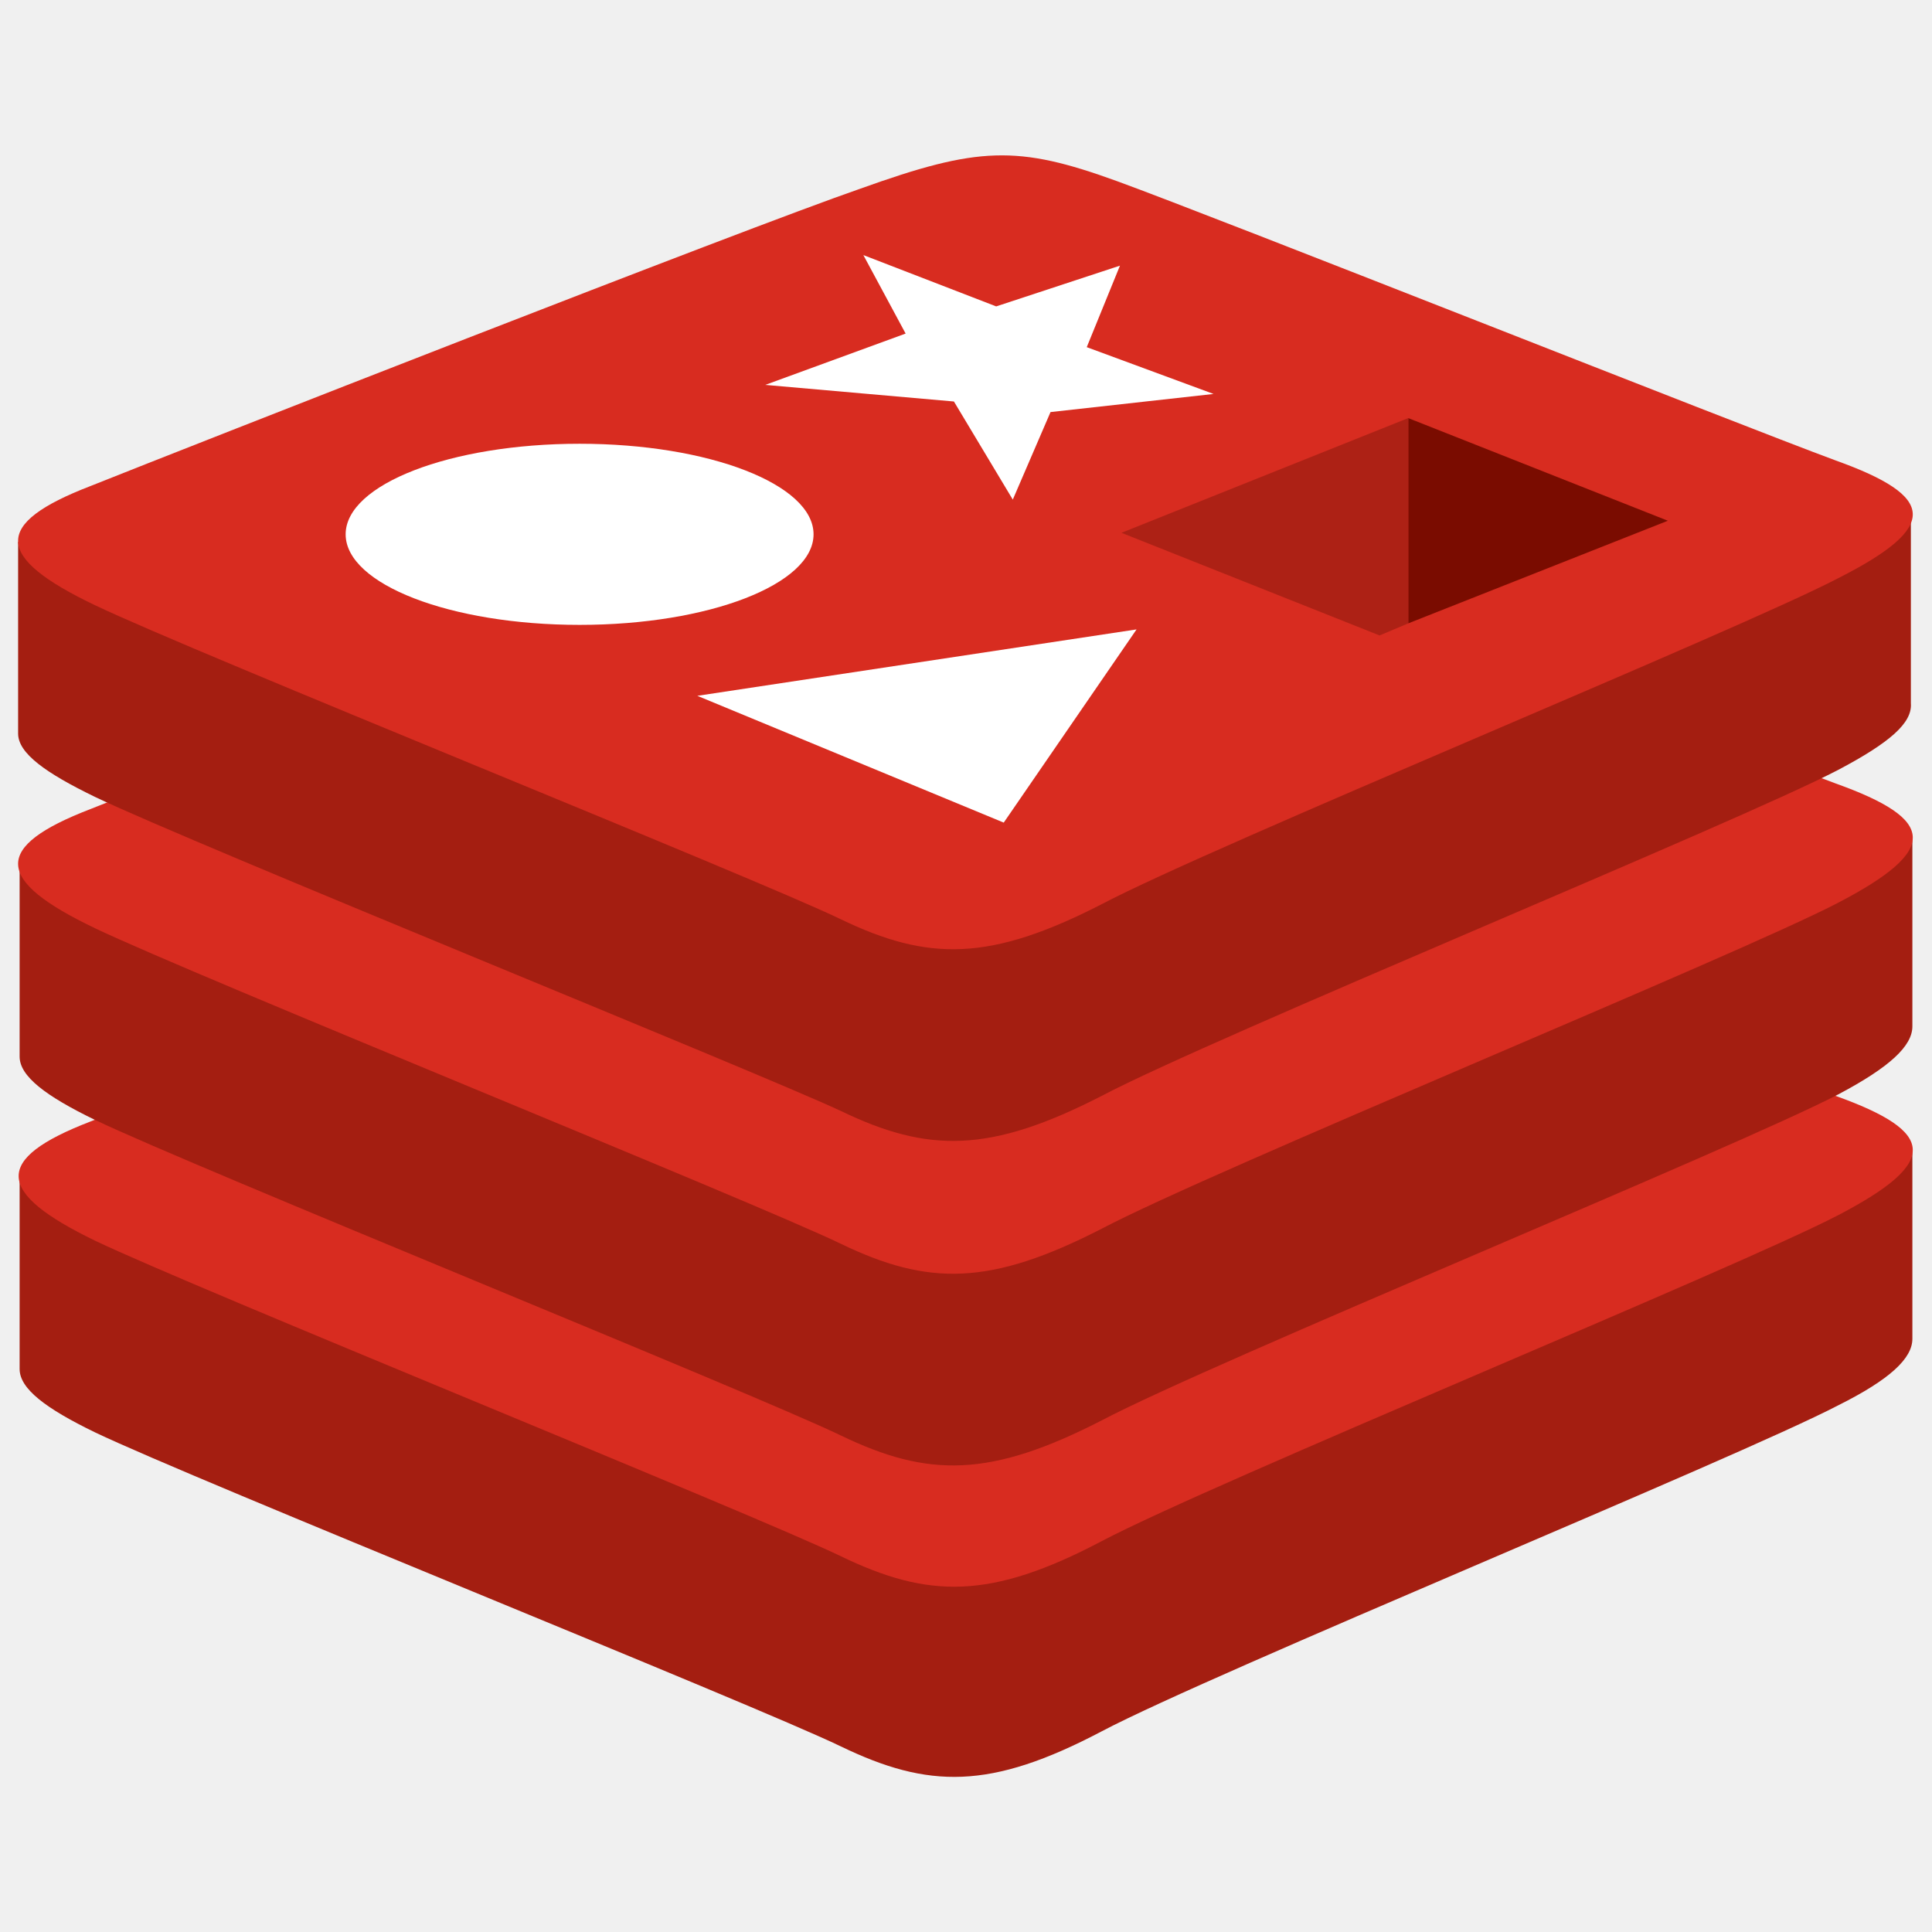
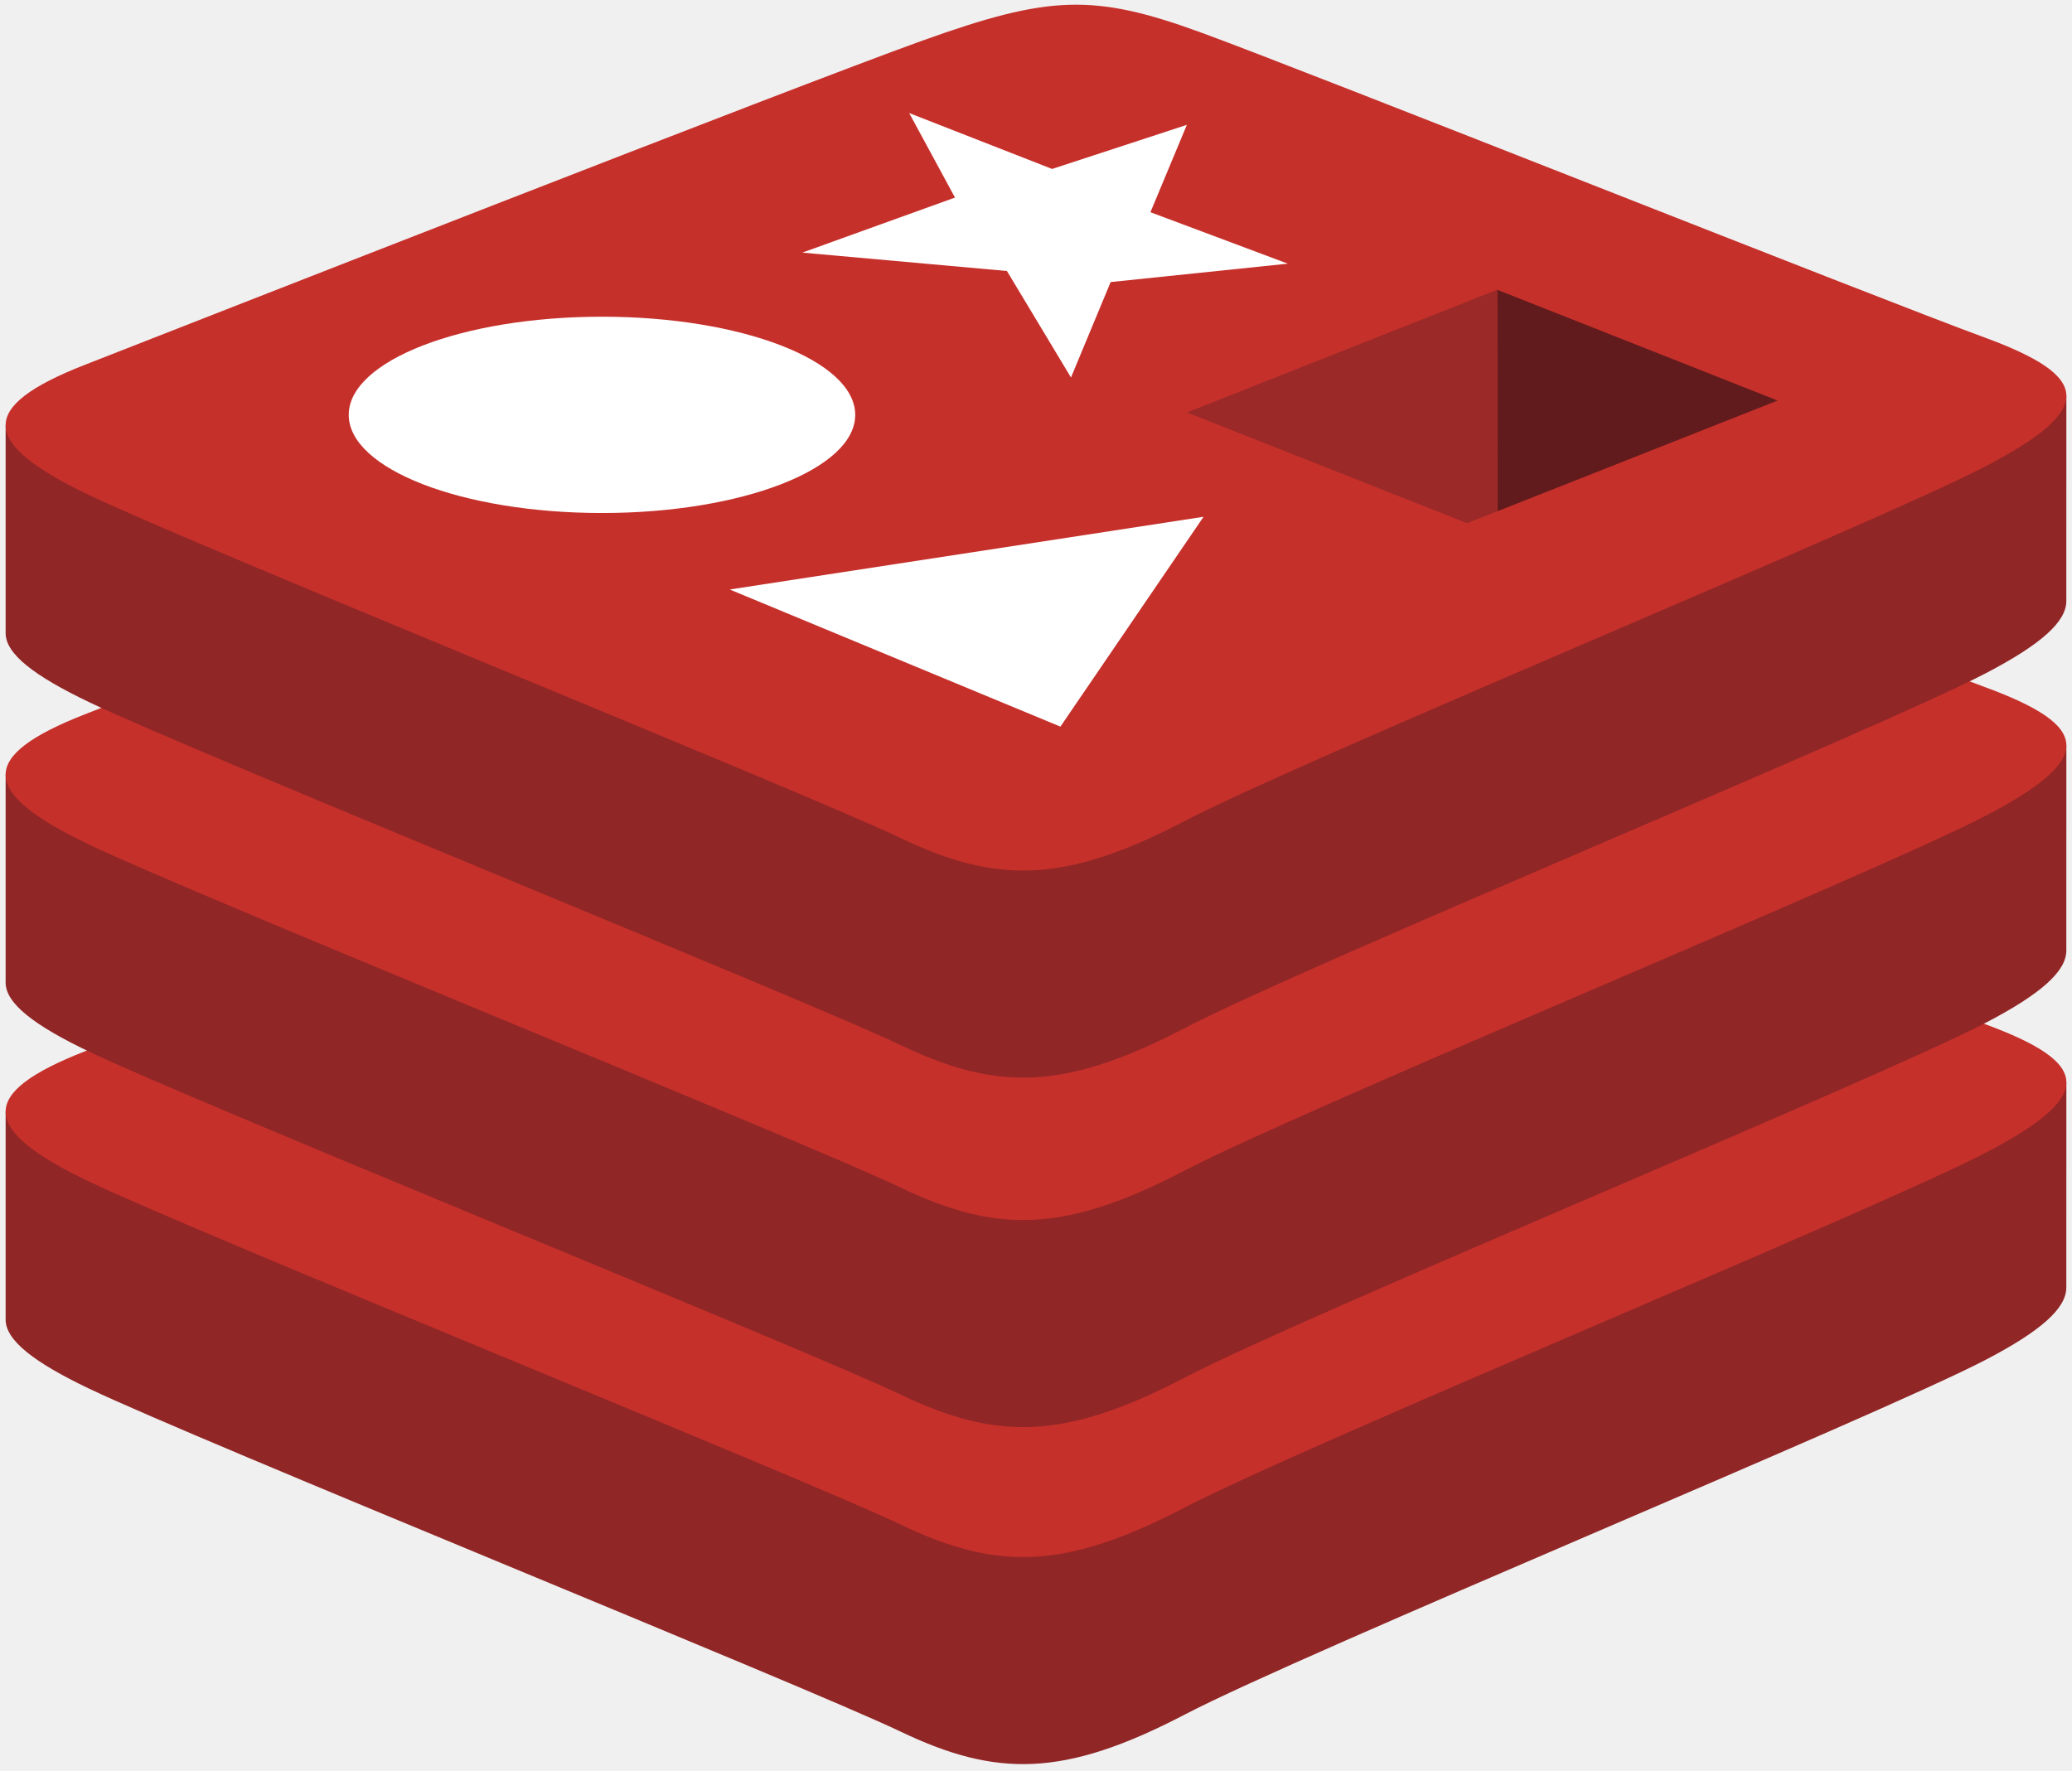
- <svg xmlns="http://www.w3.org/2000/svg" viewBox="0 0 128 128">
-   <path fill="#A41E11" d="M121.8 93.1c-6.7 3.5-41.4 17.7-48.8 21.6-7.4 3.9-11.5 3.8-17.3 1S13 98.1 6.3 94.9c-3.3-1.6-5-2.9-5-4.2V78s48-10.5 55.8-13.2c7.8-2.8 10.4-2.9 17-.5s46.1 9.5 52.6 11.9v12.5c0 1.3-1.5 2.7-4.9 4.4z" />
-   <path fill="#D82C20" d="M121.8 80.5C115.1 84 80.4 98.2 73 102.1c-7.4 3.9-11.5 3.8-17.3 1-5.8-2.8-42.7-17.7-49.4-20.9C-.3 79-.5 76.8 6 74.3c6.5-2.6 43.2-17 51-19.7 7.8-2.8 10.4-2.9 17-.5s41.1 16.1 47.6 18.5c6.7 2.4 6.9 4.4.2 7.9z" />
-   <path fill="#A41E11" d="M121.8 72.5C115.1 76 80.4 90.2 73 94.1c-7.4 3.8-11.5 3.8-17.3 1C49.9 92.3 13 77.4 6.3 74.2c-3.3-1.6-5-2.9-5-4.2V57.3s48-10.5 55.8-13.2c7.8-2.8 10.4-2.9 17-.5s46.1 9.5 52.6 11.9V68c0 1.3-1.5 2.7-4.9 4.5z" />
-   <path fill="#D82C20" d="M121.8 59.8c-6.7 3.5-41.4 17.7-48.8 21.6-7.4 3.8-11.5 3.8-17.3 1C49.9 79.6 13 64.7 6.3 61.5s-6.8-5.4-.3-7.9c6.5-2.6 43.2-17 51-19.7 7.8-2.8 10.4-2.9 17-.5s41.1 16.1 47.6 18.5c6.7 2.4 6.9 4.4.2 7.9z" />
-   <path fill="#A41E11" d="M121.8 51c-6.7 3.5-41.4 17.7-48.8 21.6-7.4 3.8-11.5 3.8-17.3 1C49.9 70.9 13 56 6.3 52.8c-3.3-1.6-5.1-2.9-5.1-4.2V35.9s48-10.5 55.8-13.2c7.8-2.8 10.4-2.9 17-.5s46.1 9.5 52.6 11.9v12.5c.1 1.3-1.4 2.6-4.8 4.4z" />
-   <path fill="#D82C20" d="M121.8 38.3C115.1 41.8 80.4 56 73 59.9c-7.4 3.8-11.5 3.8-17.3 1S13 43.3 6.3 40.1s-6.8-5.4-.3-7.9c6.5-2.6 43.2-17 51-19.7 7.8-2.8 10.4-2.9 17-.5s41.1 16.1 47.6 18.5c6.7 2.4 6.9 4.4.2 7.8z" />
-   <path fill="#fff" d="M80.4 26.1l-10.8 1.2-2.5 5.8-3.9-6.5-12.5-1.1 9.3-3.4-2.8-5.2 8.8 3.4 8.2-2.7L72 23zM66.5 54.5l-20.3-8.4 29.1-4.4z" />
-   <ellipse fill="#fff" cx="38.4" cy="35.4" rx="15.5" ry="6" />
-   <path fill="#7A0C00" d="M93.3 27.7l17.2 6.8-17.2 6.8z" />
-   <path fill="#AD2115" d="M74.3 35.3l19-7.6v13.6l-1.9.8z" />
+ <svg xmlns="http://www.w3.org/2000/svg" width="1.17em" height="1em" viewBox="0 0 256 220">
+   <path fill="#912626" d="M245.97 168.943c-13.662 7.121-84.434 36.22-99.501 44.075s-23.437 7.78-35.34 2.09c-11.902-5.69-87.216-36.112-100.783-42.597C3.566 169.271 0 166.535 0 163.951v-25.876s98.05-21.345 113.879-27.024c15.828-5.679 21.32-5.884 34.79-.95c13.472 4.936 94.018 19.468 107.331 24.344l-.006 25.51c.002 2.558-3.07 5.364-10.024 8.988" />
+   <path fill="#c6302b" d="M245.965 143.22c-13.661 7.118-84.431 36.218-99.498 44.072c-15.066 7.857-23.436 7.78-35.338 2.09c-11.903-5.686-87.214-36.113-100.78-42.594c-13.566-6.485-13.85-10.948-.524-16.166c13.326-5.22 88.224-34.605 104.055-40.284c15.828-5.677 21.319-5.884 34.789-.948c13.471 4.934 83.819 32.935 97.13 37.81c13.316 4.881 13.827 8.9.166 16.02" />
+   <path fill="#912626" d="M245.97 127.074c-13.662 7.122-84.434 36.22-99.501 44.078c-15.067 7.853-23.437 7.777-35.34 2.087c-11.903-5.687-87.216-36.112-100.783-42.597C3.566 127.402 0 124.67 0 122.085V96.206s98.05-21.344 113.879-27.023c15.828-5.679 21.32-5.885 34.79-.95C162.142 73.168 242.688 87.697 256 92.574l-.006 25.513c.002 2.557-3.07 5.363-10.024 8.987" />
+   <path fill="#c6302b" d="M245.965 101.351c-13.661 7.12-84.431 36.218-99.498 44.075c-15.066 7.854-23.436 7.777-35.338 2.087c-11.903-5.686-87.214-36.112-100.78-42.594c-13.566-6.483-13.85-10.947-.524-16.167C23.151 83.535 98.05 54.148 113.88 48.47c15.828-5.678 21.319-5.884 34.789-.949c13.471 4.934 83.819 32.933 97.13 37.81c13.316 4.88 13.827 8.9.166 16.02" />
+   <path fill="#912626" d="M245.97 83.653c-13.662 7.12-84.434 36.22-99.501 44.078c-15.067 7.854-23.437 7.777-35.34 2.087c-11.903-5.687-87.216-36.113-100.783-42.595C3.566 83.98 0 81.247 0 78.665v-25.88s98.05-21.343 113.879-27.021c15.828-5.68 21.32-5.884 34.79-.95C162.142 29.749 242.688 44.278 256 49.155l-.006 25.512c.002 2.555-3.07 5.361-10.024 8.986" />
+   <path fill="#c6302b" d="M245.965 57.93c-13.661 7.12-84.431 36.22-99.498 44.074c-15.066 7.854-23.436 7.777-35.338 2.09C99.227 98.404 23.915 67.98 10.35 61.497S-3.5 50.55 9.825 45.331C23.151 40.113 98.05 10.73 113.88 5.05c15.828-5.679 21.319-5.883 34.789-.948s83.819 32.934 97.13 37.811c13.316 4.876 13.827 8.897.166 16.017" />
+   <path fill="#fff" d="m159.283 32.757l-22.01 2.285l-4.927 11.856l-7.958-13.23l-25.415-2.284l18.964-6.839l-5.69-10.498l17.755 6.944l16.738-5.48l-4.524 10.855zm-28.251 57.518L89.955 73.238l58.86-9.035zm-56.95-50.928c17.375 0 31.46 5.46 31.46 12.194c0 6.736-14.085 12.195-31.46 12.195s-31.46-5.46-31.46-12.195c0-6.734 14.085-12.194 31.46-12.194" />
+   <path fill="#621b1c" d="m185.295 35.998l34.836 13.766l-34.806 13.753z" />
+   <path fill="#9a2928" d="m146.755 51.243l38.54-15.245l.03 27.519l-3.779 1.478z" />
</svg>
